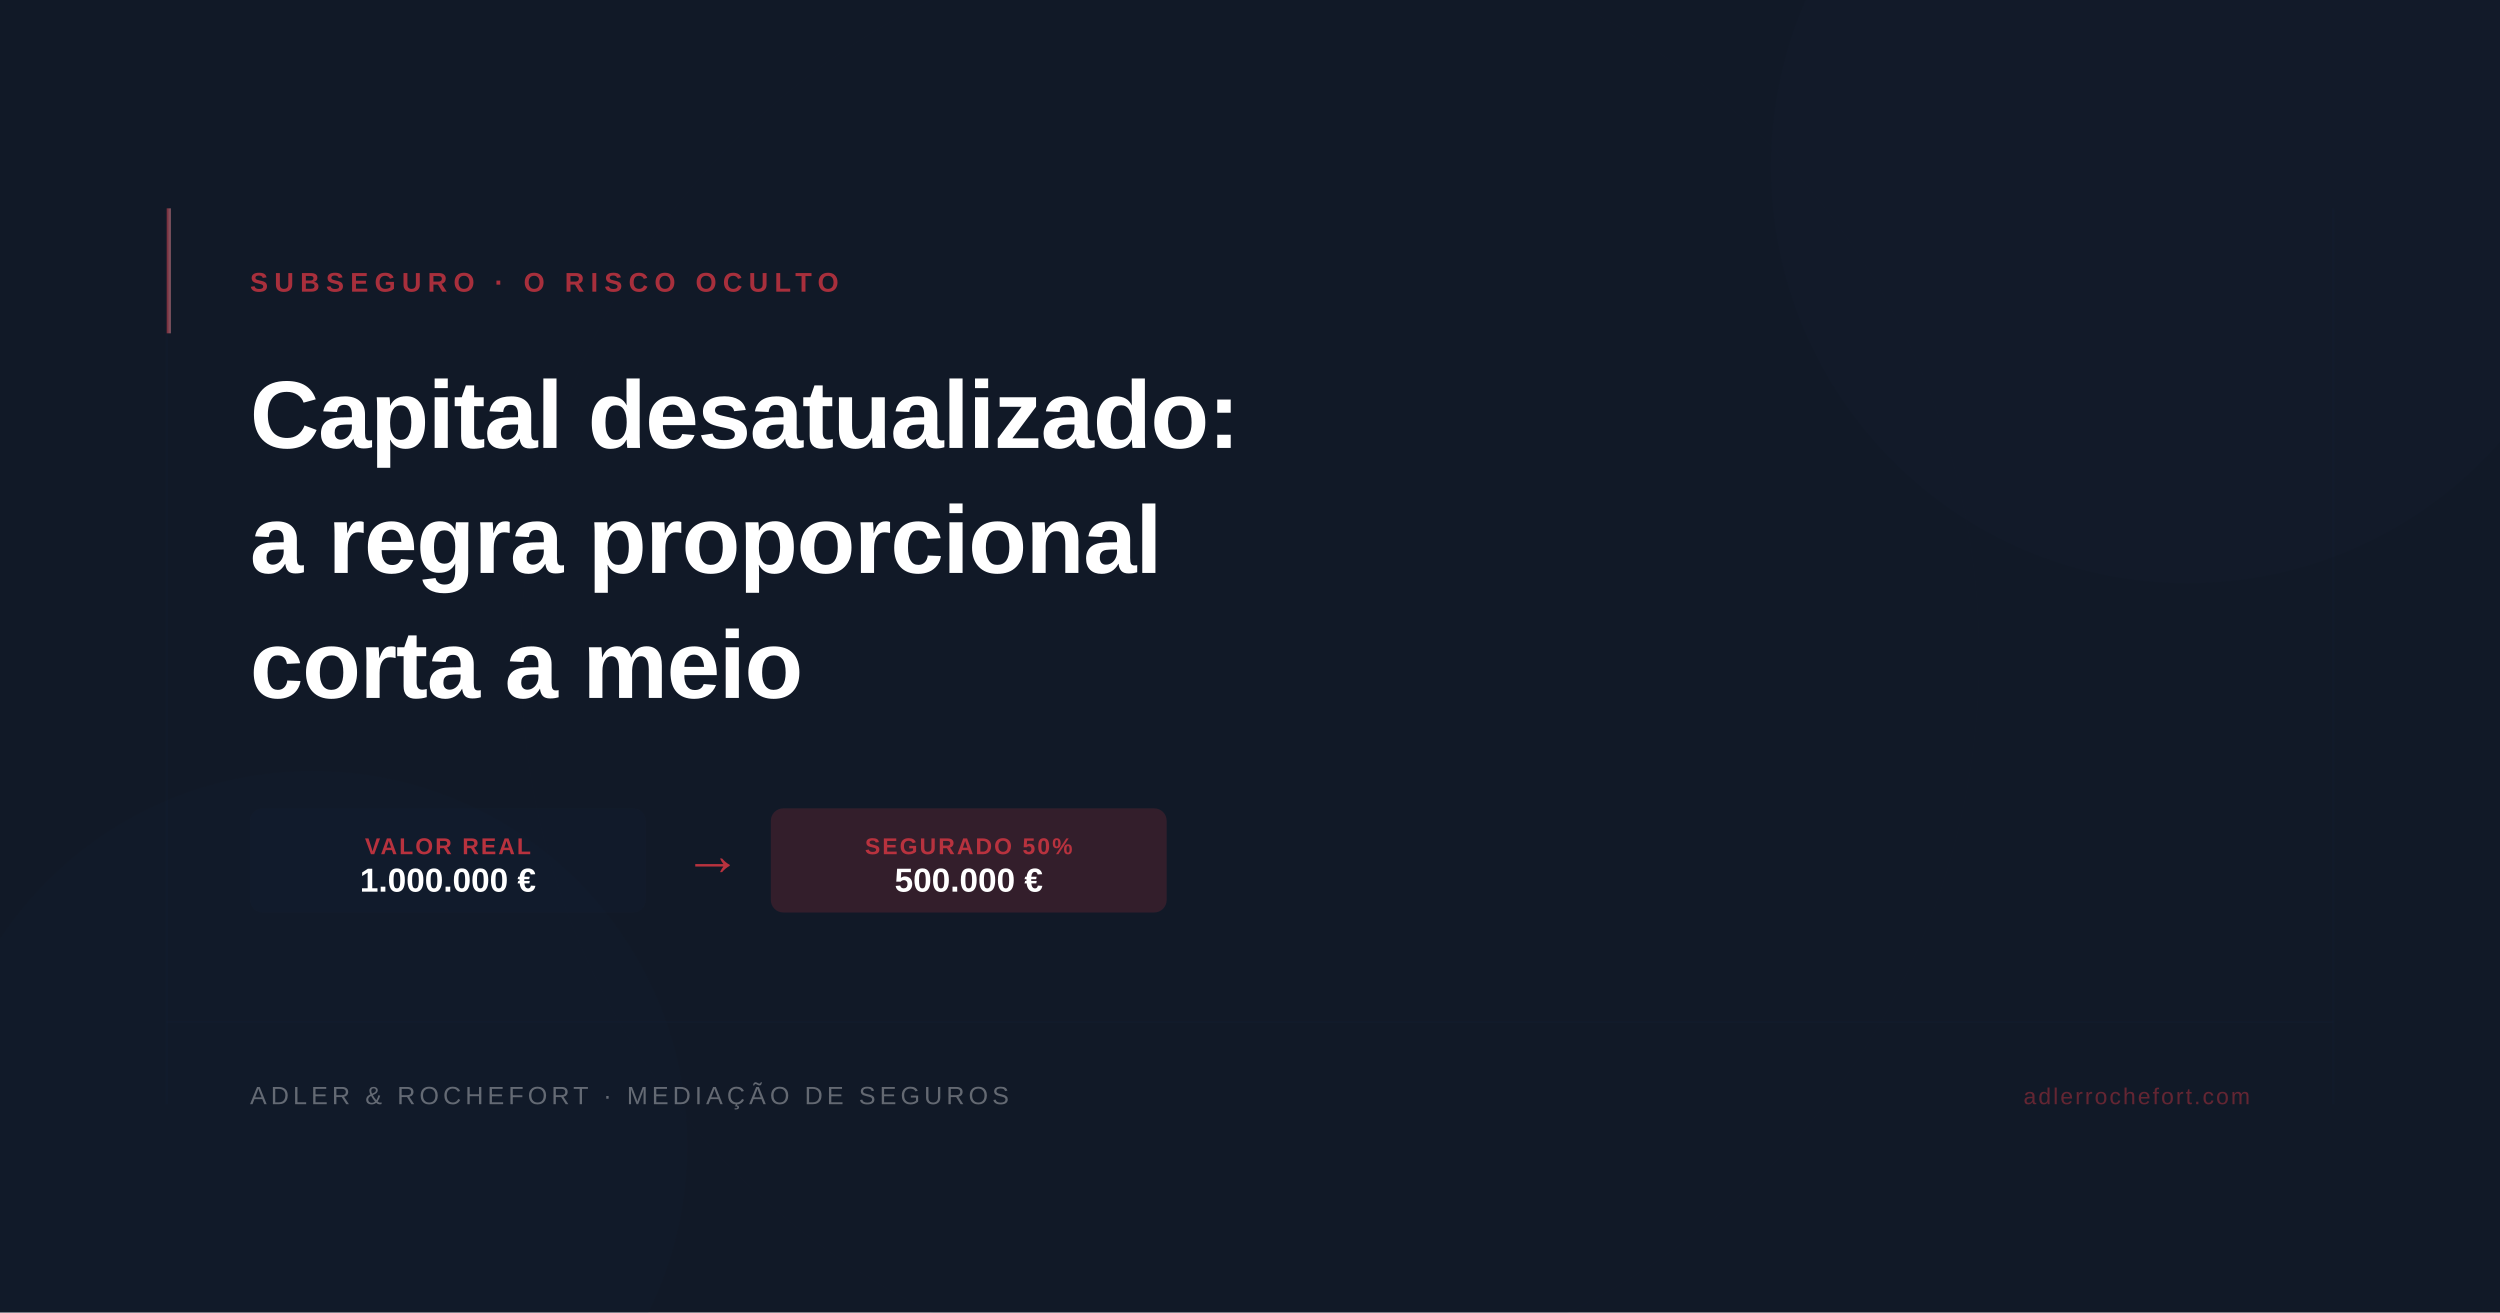
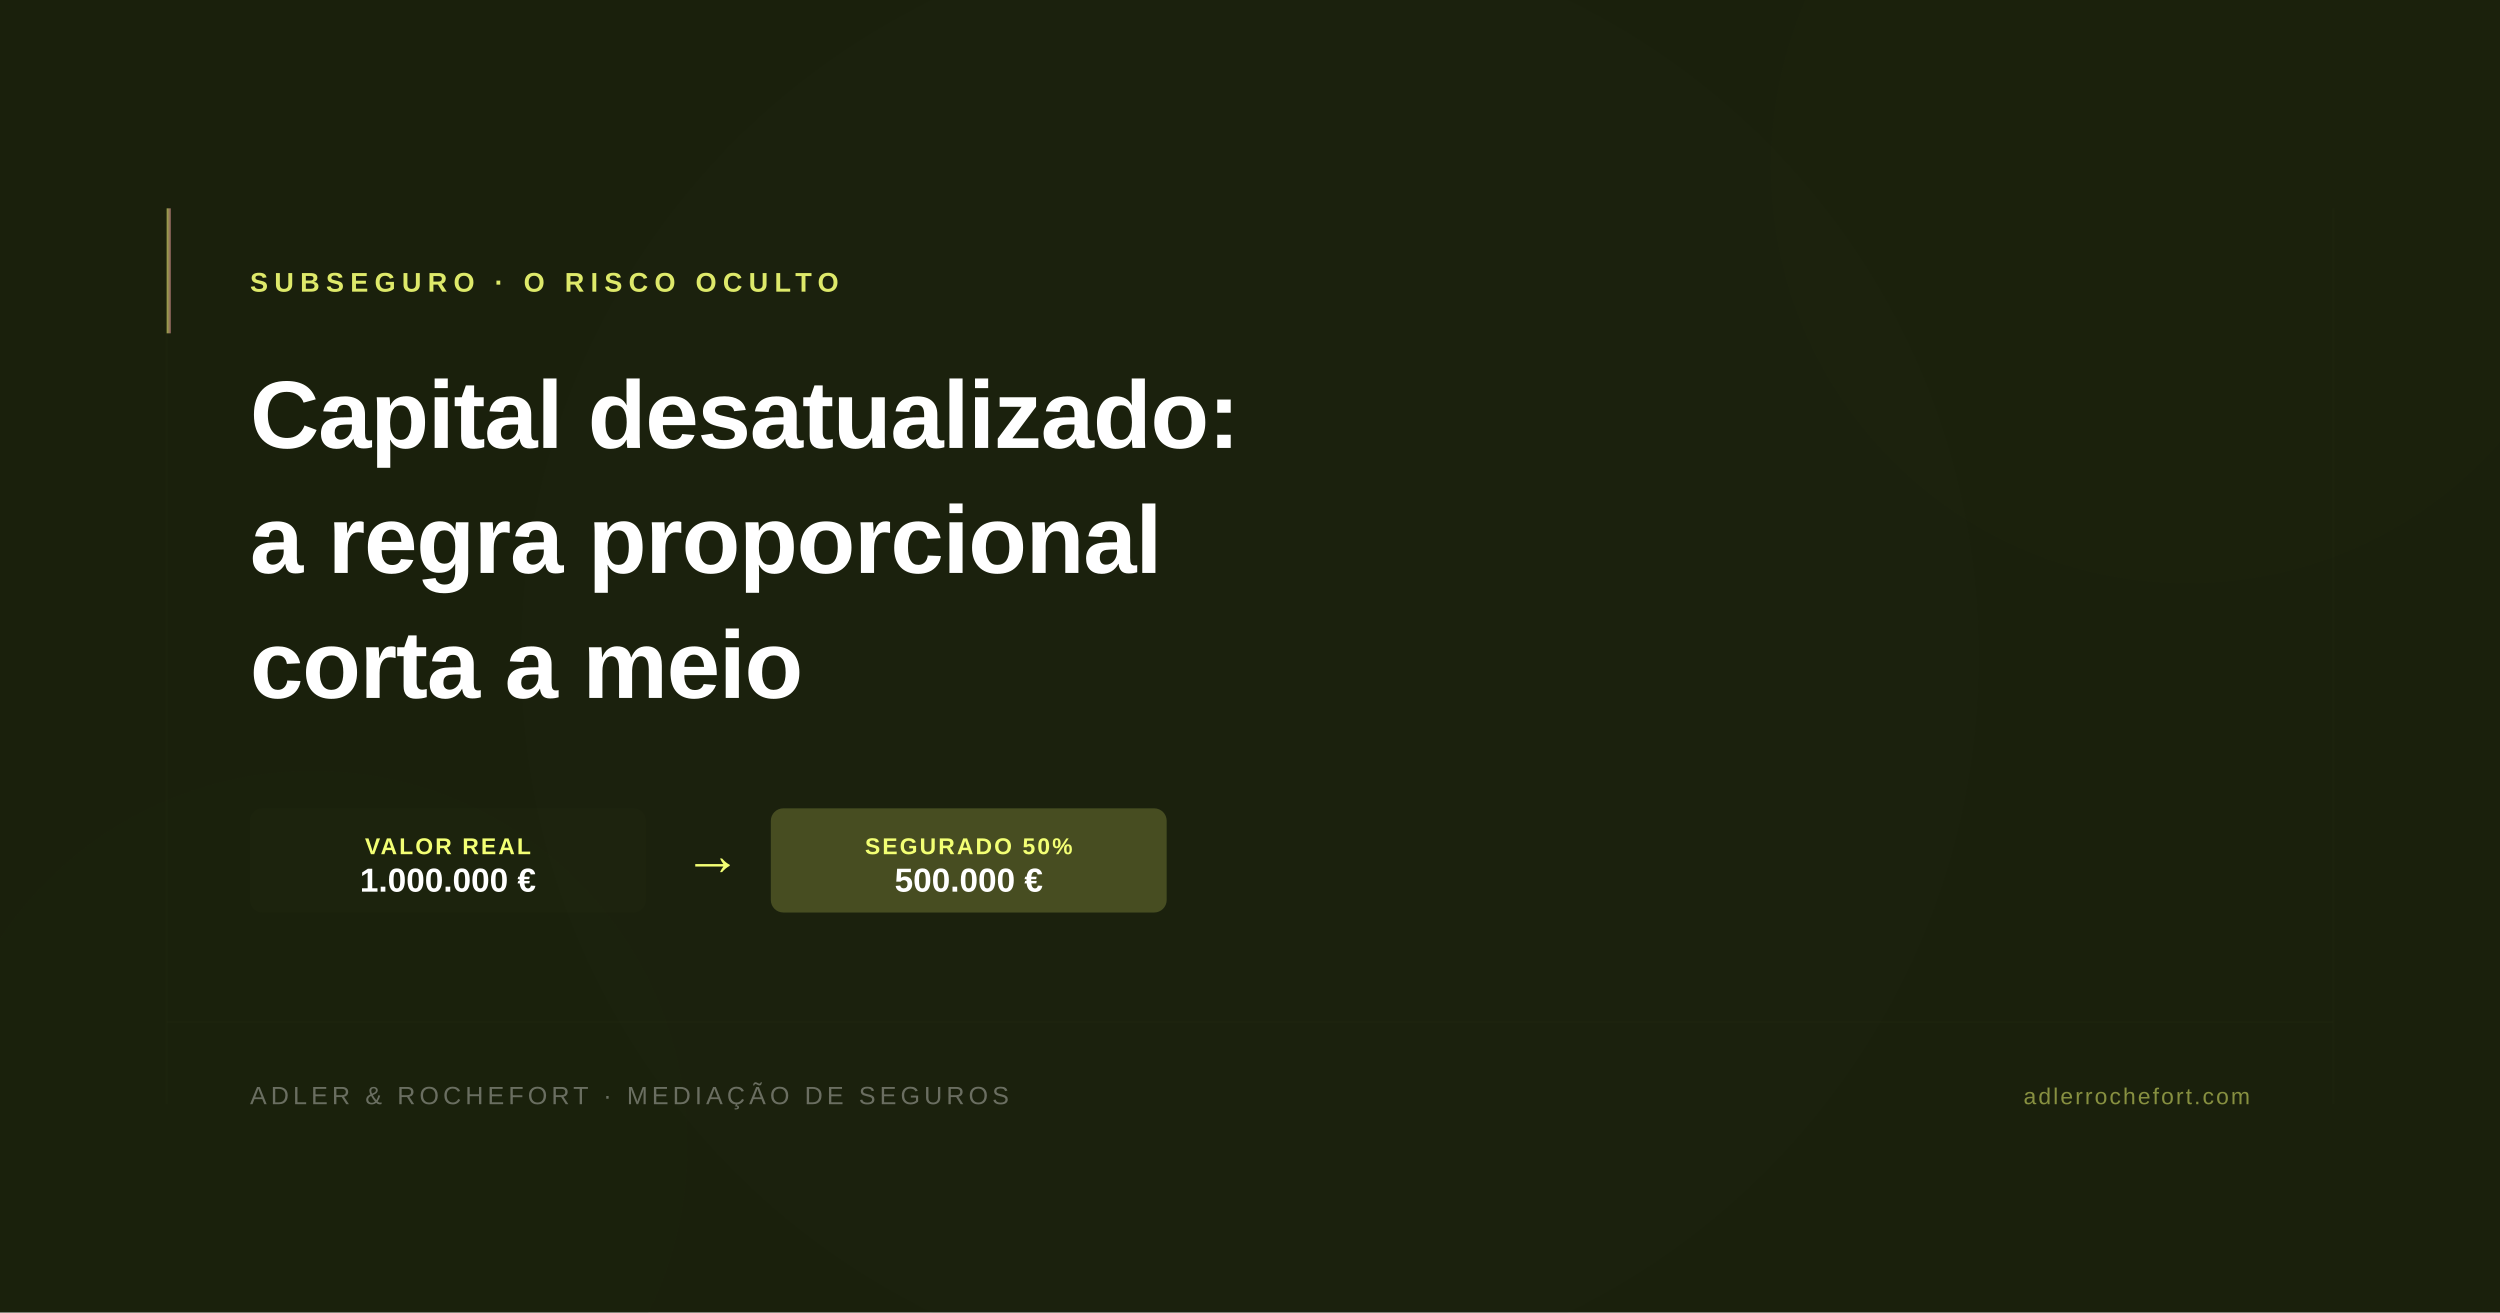
<svg xmlns="http://www.w3.org/2000/svg" viewBox="0 0 1200 630" width="1200" height="630">
  <defs>
    <linearGradient id="bg" x1="0%" y1="0%" x2="100%" y2="100%">
-       <stop offset="0%" style="stop-color:#111927;stop-opacity:1" />
-       <stop offset="100%" style="stop-color:#111927;stop-opacity:1" />
+       <stop offset="0%" style="stop-color:#1A200C;stop-opacity:1" />
+       <stop offset="100%" style="stop-color:#1A200C;stop-opacity:1" />
    </linearGradient>
    <linearGradient id="accent" x1="0%" y1="0%" x2="100%" y2="0%">
-       <stop offset="0%" style="stop-color:#B8323E;stop-opacity:1" />
+       <stop offset="0%" style="stop-color:#F3FF74;stop-opacity:1" />
      <stop offset="100%" style="stop-color:#D98A94;stop-opacity:1" />
    </linearGradient>
  </defs>
  <rect width="1200" height="630" fill="url(#bg)" />
-   <circle cx="1050" cy="80" r="200" fill="#17243D" opacity="0.08" />
-   <circle cx="150" cy="550" r="180" fill="#17243D" opacity="0.06" />
-   <circle cx="600" cy="315" r="350" fill="#17243D" opacity="0.04" />
-   <line x1="80" y1="100" x2="80" y2="530" stroke="#17243D" stroke-width="1" opacity="0.15" />
-   <line x1="1120" y1="100" x2="1120" y2="530" stroke="#17243D" stroke-width="1" opacity="0.15" />
+   <circle cx="1050" cy="80" r="200" fill="#283113" opacity="0.08" />
+   <circle cx="150" cy="550" r="180" fill="#283113" opacity="0.06" />
+   <circle cx="600" cy="315" r="350" fill="#283113" opacity="0.04" />
+   <line x1="80" y1="100" x2="80" y2="530" stroke="#283113" stroke-width="1" opacity="0.15" />
+   <line x1="1120" y1="100" x2="1120" y2="530" stroke="#283113" stroke-width="1" opacity="0.15" />
  <rect x="80" y="100" width="2" height="60" fill="url(#accent)" opacity="0.6" />
-   <text x="120" y="140" font-family="'Montserrat', 'Segoe UI', Arial, sans-serif" font-size="13" font-weight="700" letter-spacing="3" fill="#B8323E" opacity="0.9">SUBSEGURO · O RISCO OCULTO</text>
+   <text x="120" y="140" font-family="'Montserrat', 'Segoe UI', Arial, sans-serif" font-size="13" font-weight="700" letter-spacing="3" fill="#F3FF74" opacity="0.9">SUBSEGURO · O RISCO OCULTO</text>
  <text x="120" y="215" font-family="'Montserrat', 'Segoe UI', Arial, sans-serif" font-size="46" font-weight="700" fill="#FFFFFF" letter-spacing="-0.5">Capital desatualizado:</text>
  <text x="120" y="275" font-family="'Montserrat', 'Segoe UI', Arial, sans-serif" font-size="46" font-weight="700" fill="#FFFFFF" letter-spacing="-0.5">a regra proporcional</text>
  <text x="120" y="335" font-family="'Montserrat', 'Segoe UI', Arial, sans-serif" font-size="46" font-weight="700" fill="#FFFFFF" letter-spacing="-0.5">corta a meio</text>
  <g transform="translate(120, 388)">
-     <rect width="190" height="50" rx="6" fill="#17243D" opacity="0.15" />
-     <text x="95" y="22" font-family="'Montserrat', 'Segoe UI', Arial, sans-serif" font-size="11" font-weight="600" fill="#B8323E" text-anchor="middle" letter-spacing="1">VALOR REAL</text>
+     <rect width="190" height="50" rx="6" fill="#283113" opacity="0.15" />
+     <text x="95" y="22" font-family="'Montserrat', 'Segoe UI', Arial, sans-serif" font-size="11" font-weight="600" fill="#F3FF74" text-anchor="middle" letter-spacing="1">VALOR REAL</text>
    <text x="95" y="40" font-family="'Montserrat', 'Segoe UI', Arial, sans-serif" font-size="16" font-weight="700" fill="#FFFFFF" text-anchor="middle">1.000.000 €</text>
  </g>
-   <text x="328" y="420" font-family="'Montserrat', 'Segoe UI', Arial, sans-serif" font-size="28" font-weight="700" fill="#B8323E">→</text>
+   <text x="328" y="420" font-family="'Montserrat', 'Segoe UI', Arial, sans-serif" font-size="28" font-weight="700" fill="#F3FF74">→</text>
  <g transform="translate(370, 388)">
-     <rect width="190" height="50" rx="6" fill="#B8323E" opacity="0.2" />
-     <text x="95" y="22" font-family="'Montserrat', 'Segoe UI', Arial, sans-serif" font-size="11" font-weight="600" fill="#B8323E" text-anchor="middle" letter-spacing="1">SEGURADO 50%</text>
+     <rect width="190" height="50" rx="6" fill="#F3FF74" opacity="0.2" />
+     <text x="95" y="22" font-family="'Montserrat', 'Segoe UI', Arial, sans-serif" font-size="11" font-weight="600" fill="#F3FF74" text-anchor="middle" letter-spacing="1">SEGURADO 50%</text>
    <text x="95" y="40" font-family="'Montserrat', 'Segoe UI', Arial, sans-serif" font-size="16" font-weight="700" fill="#FFFFFF" text-anchor="middle">500.000 €</text>
  </g>
-   <rect x="80" y="490" width="1040" height="1" fill="#17243D" opacity="0.15" />
+   <rect x="80" y="490" width="1040" height="1" fill="#283113" opacity="0.15" />
  <text x="120" y="530" font-family="'Montserrat', 'Segoe UI', Arial, sans-serif" font-size="12" fill="#FFFFFF" opacity="0.35" letter-spacing="2">ADLER &amp; ROCHEFORT · MEDIAÇÃO DE SEGUROS</text>
-   <text x="1080" y="530" font-family="'Montserrat', 'Segoe UI', Arial, sans-serif" font-size="11" fill="#B8323E" opacity="0.5" letter-spacing="1" text-anchor="end">adlerrochefort.com</text>
+   <text x="1080" y="530" font-family="'Montserrat', 'Segoe UI', Arial, sans-serif" font-size="11" fill="#F3FF74" opacity="0.5" letter-spacing="1" text-anchor="end">adlerrochefort.com</text>
</svg>
